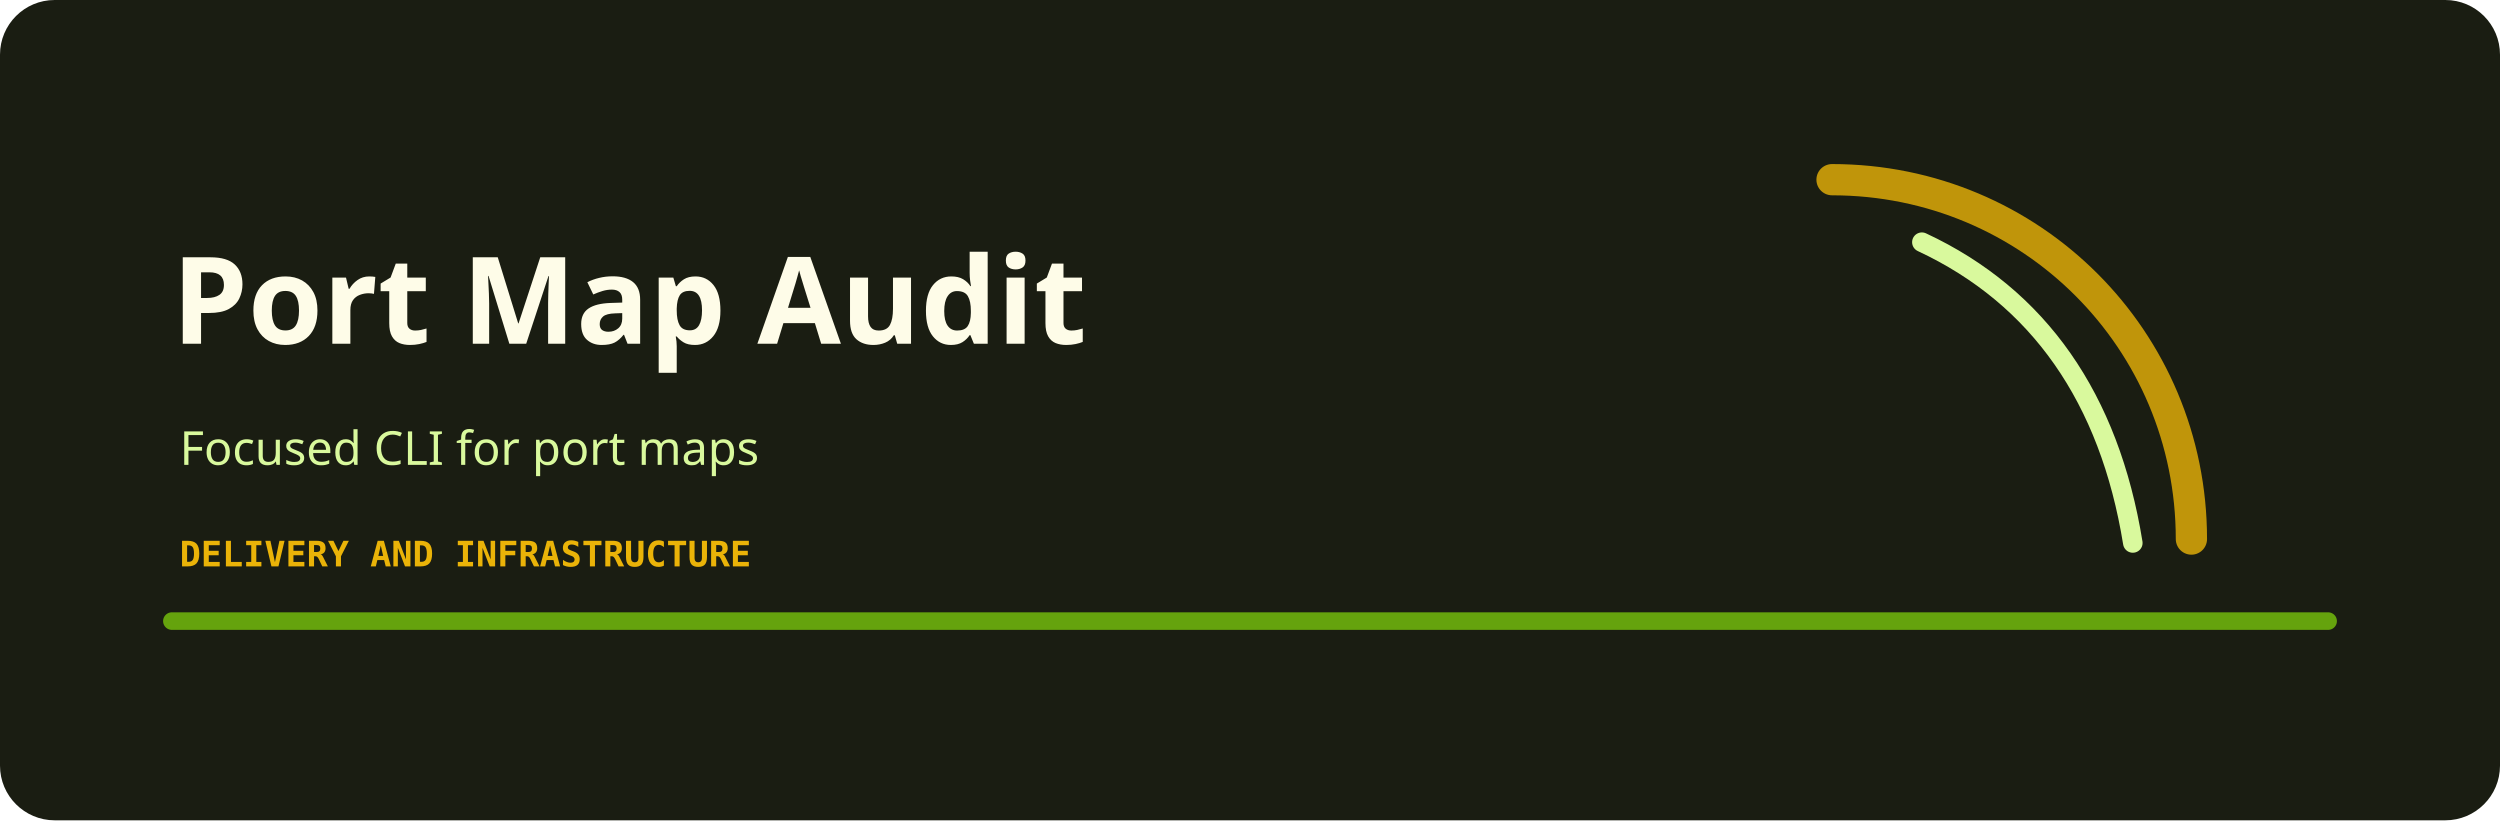
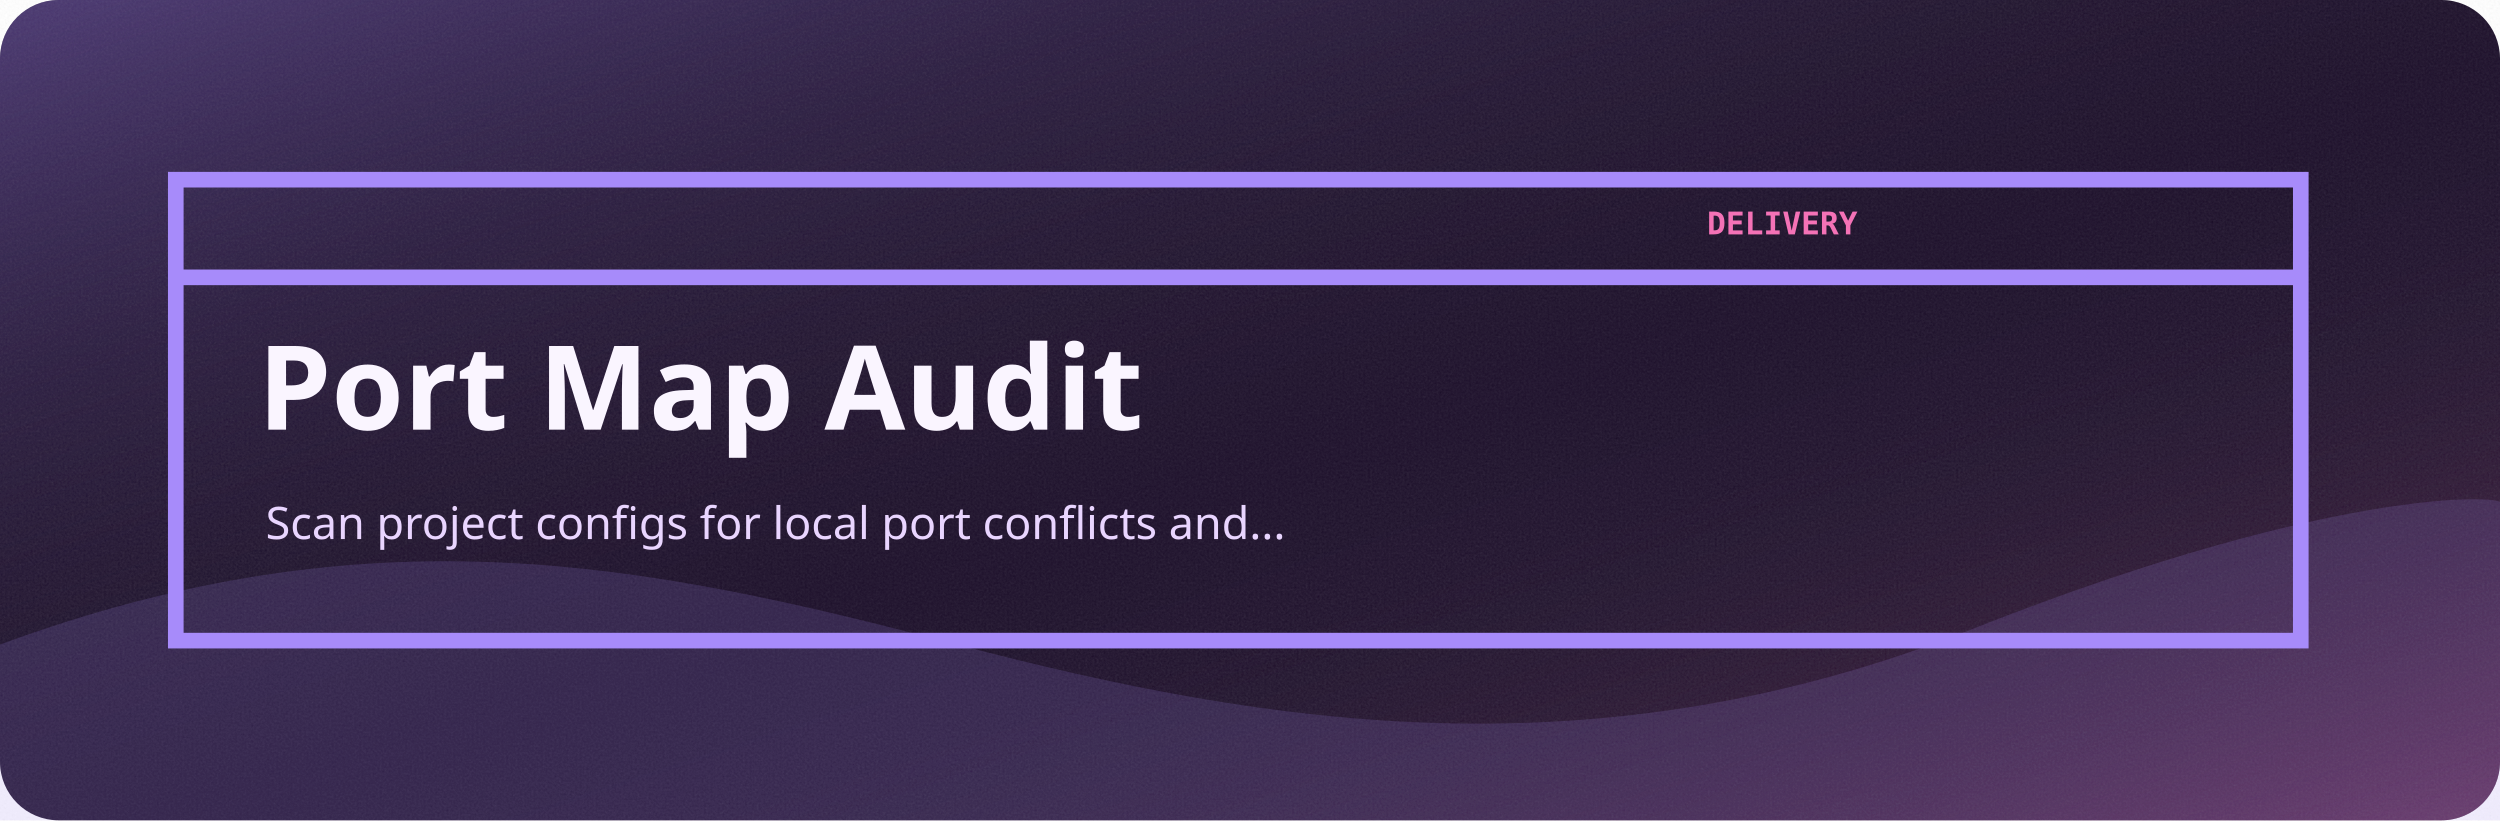
<svg xmlns="http://www.w3.org/2000/svg" width="1280" height="420" viewBox="0 0 1280 420" fill="none" role="img" aria-label="Port Map Audit cover">
-   <rect width="1280" height="420" rx="28" fill="#1a1d12" />
-   <path d="M88 318h1104" stroke="#65a30d" stroke-width="9" stroke-linecap="round" />
-   <path d="M938 92c102 0 184 82 184 184" stroke="#eab308" stroke-width="16" stroke-linecap="round" opacity=".8" />
-   <path d="M984 124c60 28 96 80 108 154" stroke="#d9f99d" stroke-width="10" stroke-linecap="round" />
-   <text x="88" y="176" fill="#fefce8" font-family="IBM Plex Sans, ui-sans-serif, system-ui" font-size="62" font-weight="850">Port Map Audit</text>
-   <text x="92" y="238" fill="#d9f99d" font-family="IBM Plex Sans, ui-sans-serif, system-ui" font-size="24">Focused CLI for port maps</text>
-   <text x="92" y="290" fill="#eab308" font-family="ui-monospace, SFMono-Regular, Menlo, monospace" font-size="18" font-weight="700">DELIVERY AND INFRASTRUCTURE</text>
+   <defs>
+     <linearGradient id="g" x1="0" x2="1" y1="0" y2="1">
+       <stop offset="0" stop-color="#a78bfa" stop-opacity=".34" />
+       <stop offset=".54" stop-color="#1d102b" stop-opacity="0" />
+       <stop offset="1" stop-color="#f472b6" stop-opacity=".30" />
+     </linearGradient>
+     <filter id="grain" x="-20%" y="-20%" width="140%" height="140%">
+       <feTurbulence type="fractalNoise" baseFrequency=".85" numOctaves="2" seed="25" result="noise" />
+       <feColorMatrix type="saturate" values="0" />
+       <feComponentTransfer>
+         <feFuncA type="table" tableValues="0 .10" />
+       </feComponentTransfer>
+       <feBlend mode="soft-light" in2="SourceGraphic" />
+     </filter>
+   </defs>
+   <rect width="1280" height="420" rx="30" fill="#1d102b" />
+   <rect width="1280" height="420" rx="30" fill="url(#g)" filter="url(#grain)" />
+   <path d="M0 330c190-70 330-42 490 0s328 68 520-8 278-68 270-64v162H0z" fill="#a78bfa" opacity=".16" />
+   <path d="M90 92h1088v236H90z" fill="none" stroke="#a78bfa" stroke-width="8" />
+   <path d="M90 142h1088" stroke="#a78bfa" stroke-width="8" />
+   <text x="132" y="220" fill="#faf5ff" font-family="Aptos, Segoe UI, ui-sans-serif, system-ui" font-size="60" font-weight="850">Port Map Audit</text>
+   <text x="136" y="276" fill="#e9d5ff" font-family="Aptos, Segoe UI, ui-sans-serif, system-ui" font-size="23">Scan project configs for local port conflicts and...</text>
+   <text x="874" y="120" fill="#f472b6" font-family="ui-monospace, SFMono-Regular, Menlo, monospace" font-size="16" font-weight="800">DELIVERY</text>
</svg>
